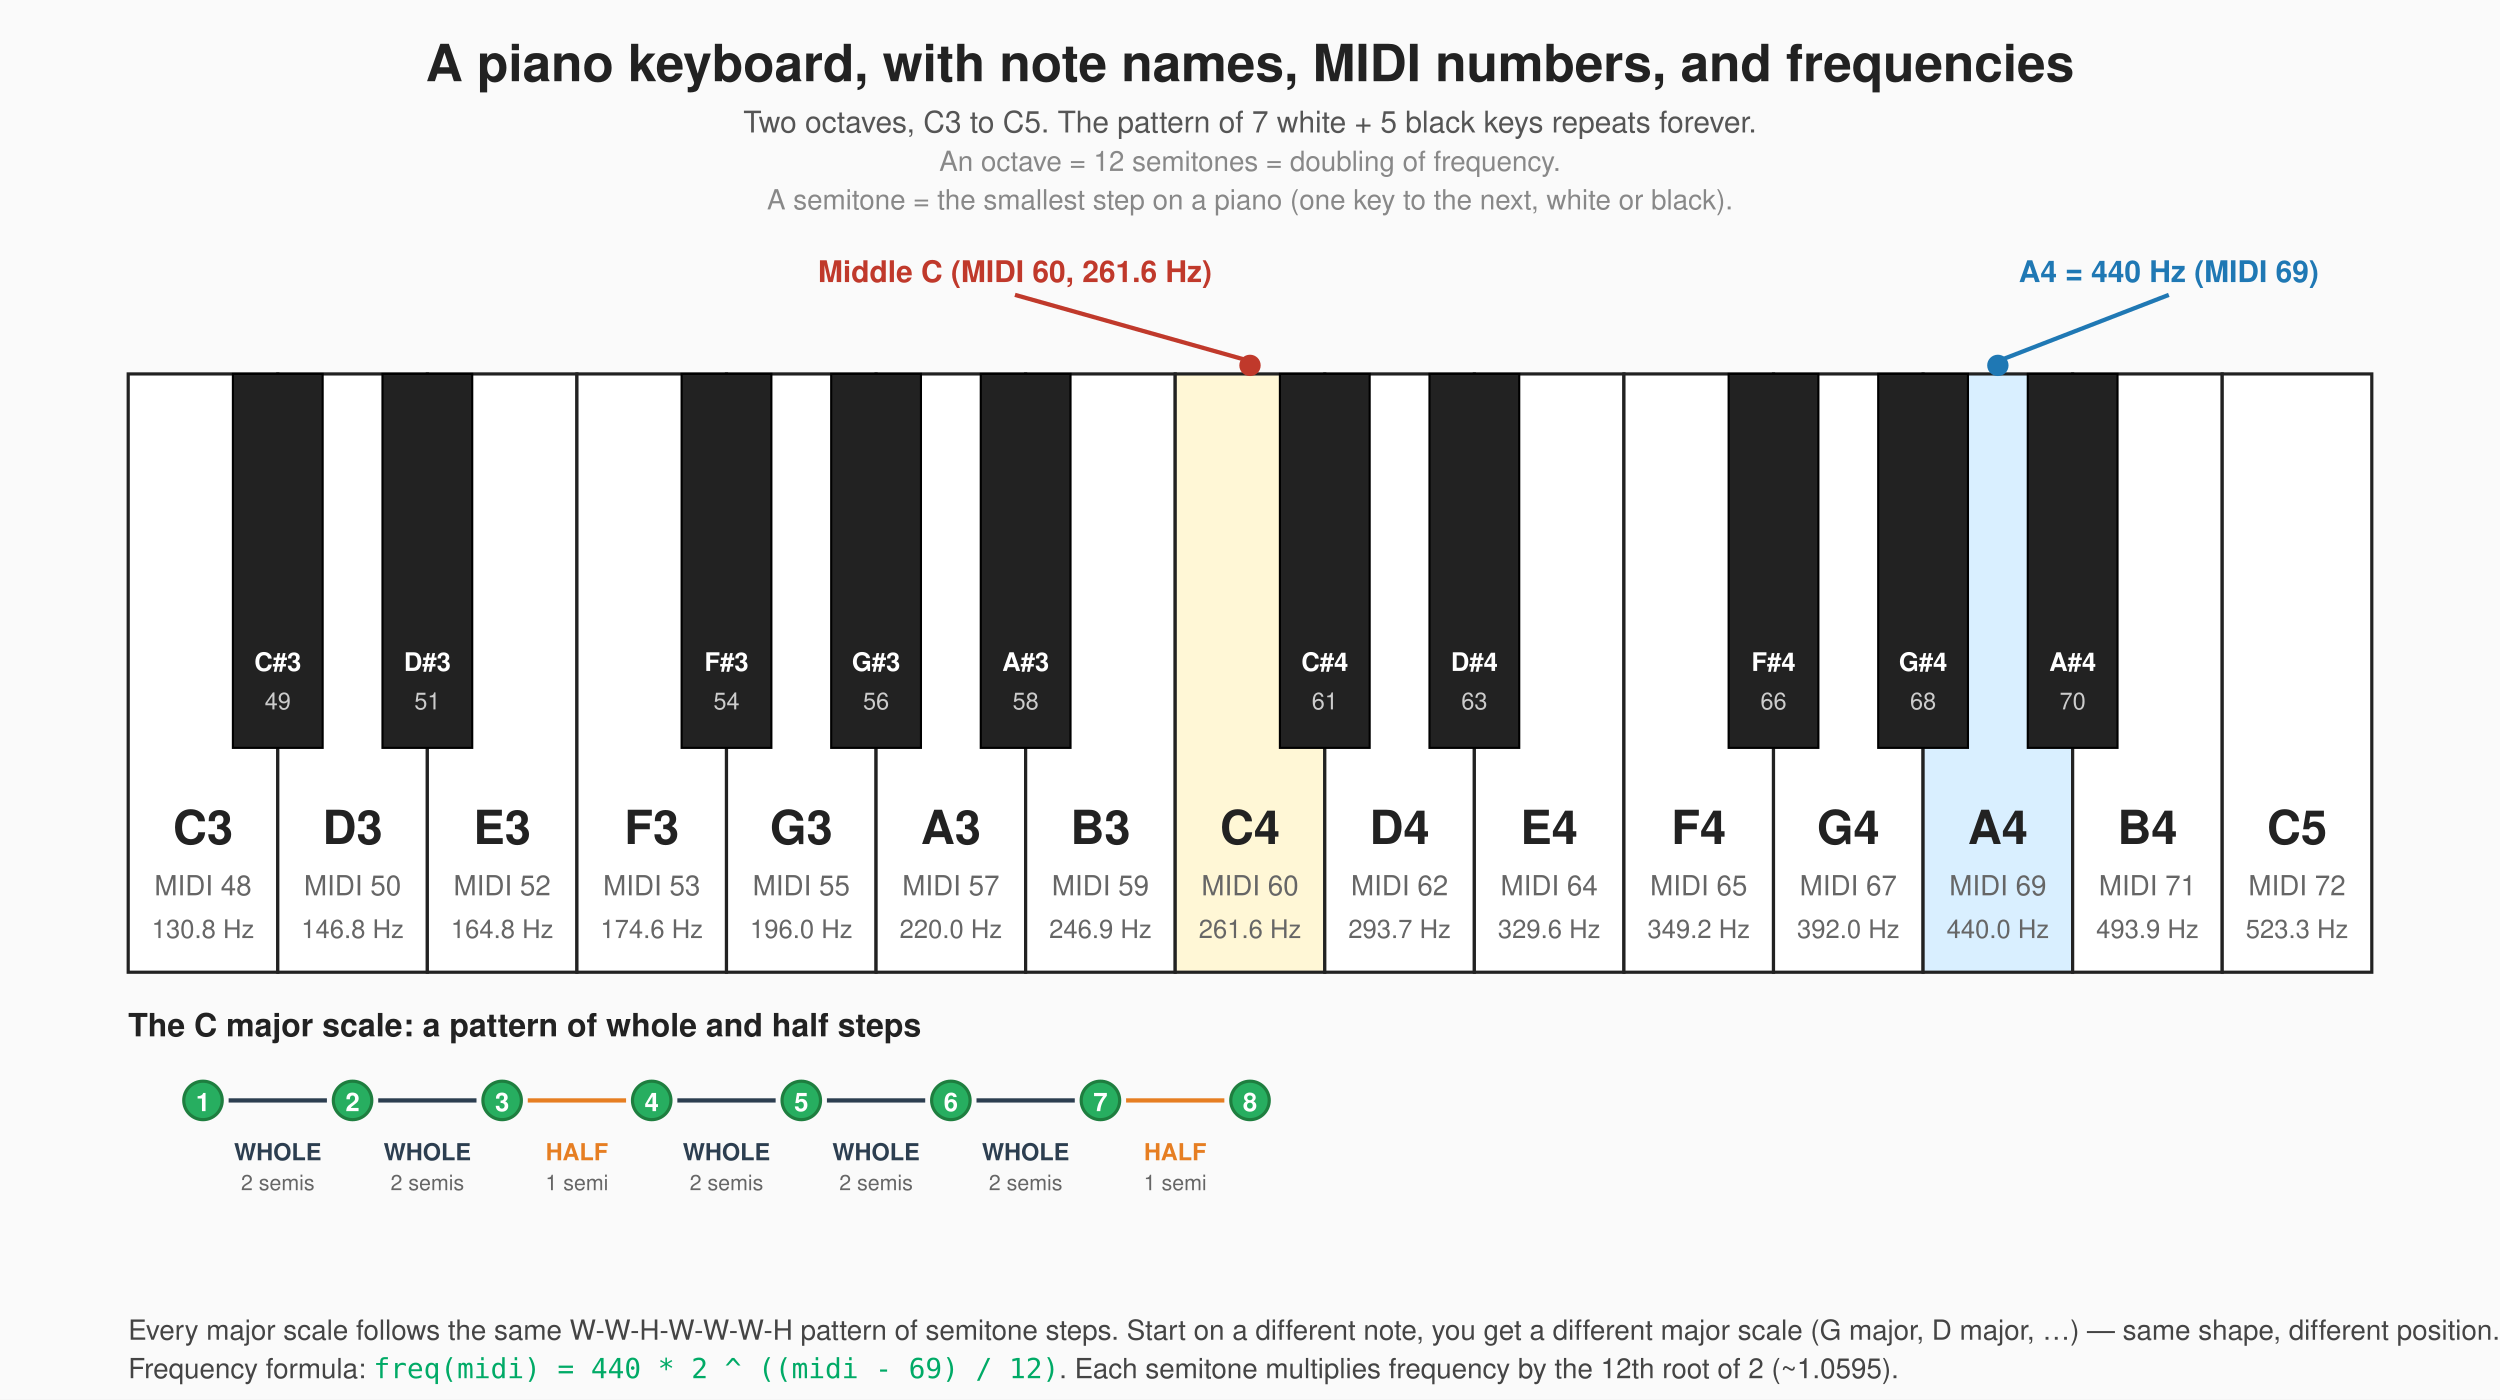
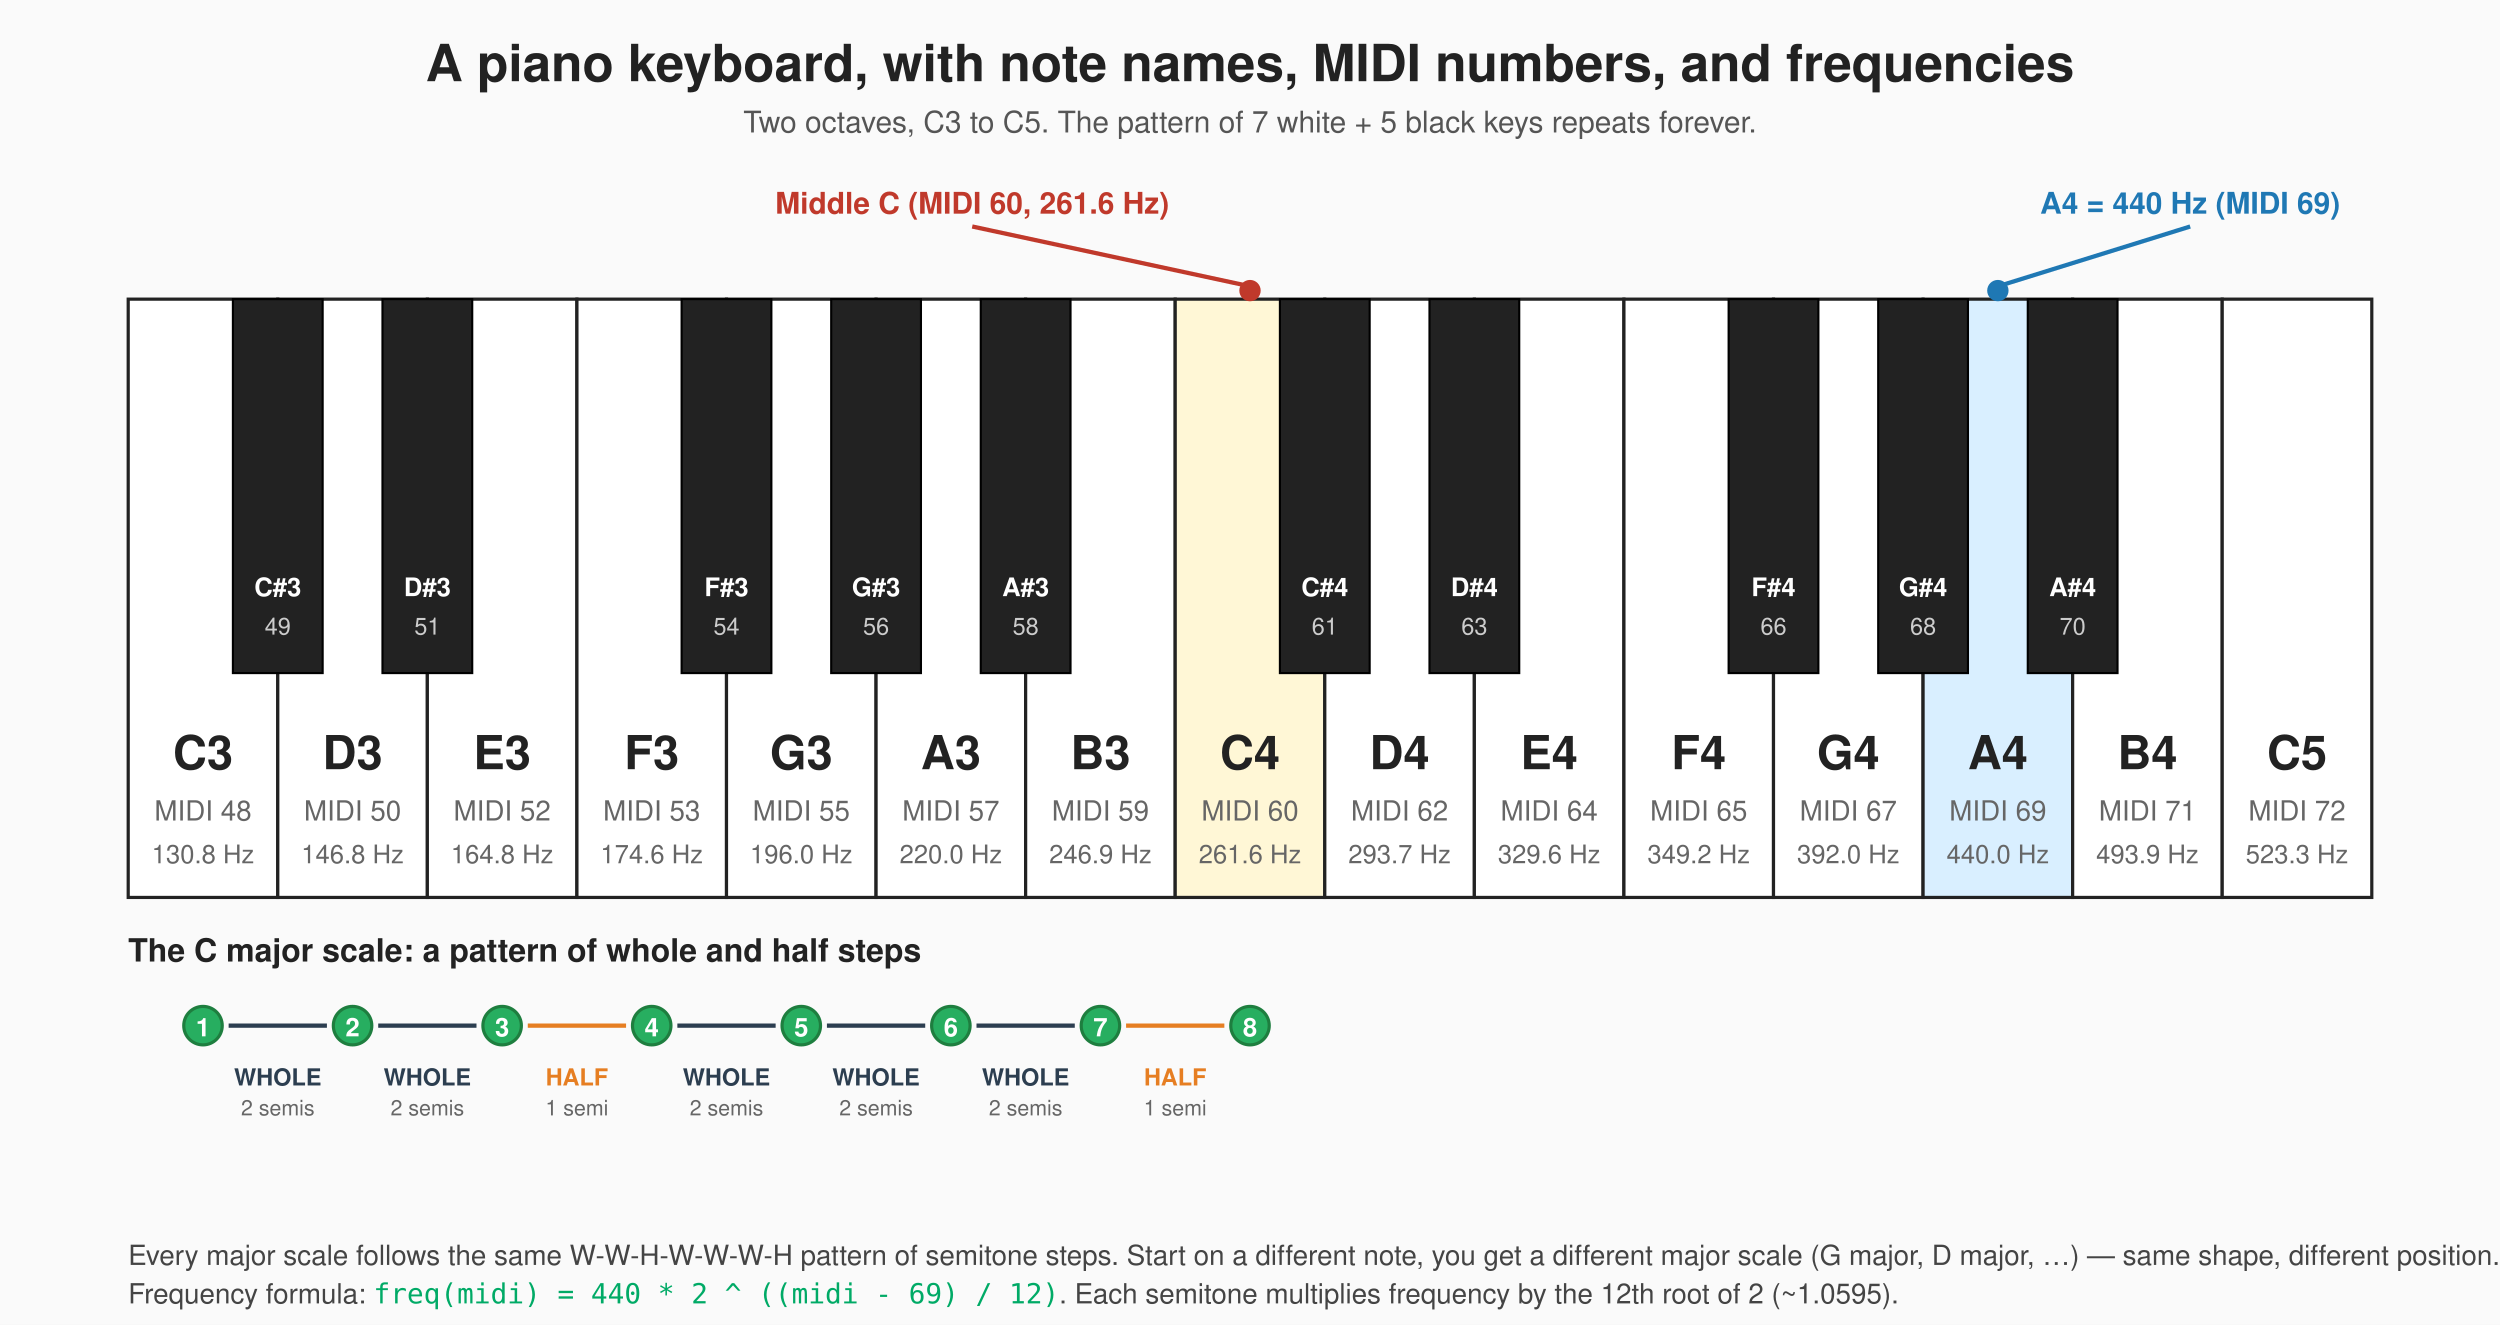
- <svg xmlns="http://www.w3.org/2000/svg" viewBox="0 0 1170 655" width="1170" height="655">
-   <rect width="1170" height="655" fill="#fafafa" />
+ <svg xmlns="http://www.w3.org/2000/svg" viewBox="0 0 1170 620" width="1170" height="620">
+   <rect width="1170" height="620" fill="#fafafa" />
  <text x="585.0" y="38" text-anchor="middle" font-family="Helvetica, Arial, sans-serif" font-size="24" font-weight="700" fill="#222">A piano keyboard, with note names, MIDI numbers, and frequencies</text>
  <text x="585.0" y="62" text-anchor="middle" font-family="Helvetica, Arial, sans-serif" font-size="14" fill="#555">Two octaves, C3 to C5. The pattern of 7 white + 5 black keys repeats forever.</text>
-   <text x="585.0" y="80" text-anchor="middle" font-family="Helvetica, Arial, sans-serif" font-size="13" fill="#888">An octave = 12 semitones = doubling of frequency.</text>
-   <text x="585.0" y="98" text-anchor="middle" font-family="Helvetica, Arial, sans-serif" font-size="13" fill="#888">A semitone = the smallest step on a piano (one key to the next, white or black).</text>
-   <rect x="60" y="175" width="70" height="280" fill="white" stroke="#222" stroke-width="1.5" />
-   <text x="95.0" y="395" text-anchor="middle" font-family="Helvetica, Arial, sans-serif" font-size="22" font-weight="700" fill="#222">C3</text>
-   <text x="95.0" y="419" text-anchor="middle" font-family="Helvetica, Arial, sans-serif" font-size="13" fill="#666">MIDI 48</text>
-   <text x="95.0" y="439" text-anchor="middle" font-family="Helvetica, Arial, sans-serif" font-size="12" fill="#666">130.8 Hz</text>
-   <rect x="130" y="175" width="70" height="280" fill="white" stroke="#222" stroke-width="1.5" />
-   <text x="165.0" y="395" text-anchor="middle" font-family="Helvetica, Arial, sans-serif" font-size="22" font-weight="700" fill="#222">D3</text>
-   <text x="165.0" y="419" text-anchor="middle" font-family="Helvetica, Arial, sans-serif" font-size="13" fill="#666">MIDI 50</text>
-   <text x="165.0" y="439" text-anchor="middle" font-family="Helvetica, Arial, sans-serif" font-size="12" fill="#666">146.8 Hz</text>
-   <rect x="200" y="175" width="70" height="280" fill="white" stroke="#222" stroke-width="1.5" />
-   <text x="235.0" y="395" text-anchor="middle" font-family="Helvetica, Arial, sans-serif" font-size="22" font-weight="700" fill="#222">E3</text>
-   <text x="235.0" y="419" text-anchor="middle" font-family="Helvetica, Arial, sans-serif" font-size="13" fill="#666">MIDI 52</text>
-   <text x="235.0" y="439" text-anchor="middle" font-family="Helvetica, Arial, sans-serif" font-size="12" fill="#666">164.8 Hz</text>
-   <rect x="270" y="175" width="70" height="280" fill="white" stroke="#222" stroke-width="1.5" />
-   <text x="305.0" y="395" text-anchor="middle" font-family="Helvetica, Arial, sans-serif" font-size="22" font-weight="700" fill="#222">F3</text>
-   <text x="305.0" y="419" text-anchor="middle" font-family="Helvetica, Arial, sans-serif" font-size="13" fill="#666">MIDI 53</text>
-   <text x="305.0" y="439" text-anchor="middle" font-family="Helvetica, Arial, sans-serif" font-size="12" fill="#666">174.6 Hz</text>
-   <rect x="340" y="175" width="70" height="280" fill="white" stroke="#222" stroke-width="1.5" />
-   <text x="375.0" y="395" text-anchor="middle" font-family="Helvetica, Arial, sans-serif" font-size="22" font-weight="700" fill="#222">G3</text>
-   <text x="375.0" y="419" text-anchor="middle" font-family="Helvetica, Arial, sans-serif" font-size="13" fill="#666">MIDI 55</text>
-   <text x="375.0" y="439" text-anchor="middle" font-family="Helvetica, Arial, sans-serif" font-size="12" fill="#666">196.0 Hz</text>
-   <rect x="410" y="175" width="70" height="280" fill="white" stroke="#222" stroke-width="1.5" />
-   <text x="445.0" y="395" text-anchor="middle" font-family="Helvetica, Arial, sans-serif" font-size="22" font-weight="700" fill="#222">A3</text>
-   <text x="445.0" y="419" text-anchor="middle" font-family="Helvetica, Arial, sans-serif" font-size="13" fill="#666">MIDI 57</text>
-   <text x="445.0" y="439" text-anchor="middle" font-family="Helvetica, Arial, sans-serif" font-size="12" fill="#666">220.0 Hz</text>
-   <rect x="480" y="175" width="70" height="280" fill="white" stroke="#222" stroke-width="1.5" />
-   <text x="515.0" y="395" text-anchor="middle" font-family="Helvetica, Arial, sans-serif" font-size="22" font-weight="700" fill="#222">B3</text>
-   <text x="515.0" y="419" text-anchor="middle" font-family="Helvetica, Arial, sans-serif" font-size="13" fill="#666">MIDI 59</text>
-   <text x="515.0" y="439" text-anchor="middle" font-family="Helvetica, Arial, sans-serif" font-size="12" fill="#666">246.9 Hz</text>
-   <rect x="550" y="175" width="70" height="280" fill="#fff7d6" stroke="#222" stroke-width="1.5" />
-   <text x="585.0" y="395" text-anchor="middle" font-family="Helvetica, Arial, sans-serif" font-size="22" font-weight="700" fill="#222">C4</text>
-   <text x="585.0" y="419" text-anchor="middle" font-family="Helvetica, Arial, sans-serif" font-size="13" fill="#666">MIDI 60</text>
-   <text x="585.0" y="439" text-anchor="middle" font-family="Helvetica, Arial, sans-serif" font-size="12" fill="#666">261.6 Hz</text>
-   <rect x="620" y="175" width="70" height="280" fill="white" stroke="#222" stroke-width="1.5" />
-   <text x="655.0" y="395" text-anchor="middle" font-family="Helvetica, Arial, sans-serif" font-size="22" font-weight="700" fill="#222">D4</text>
-   <text x="655.0" y="419" text-anchor="middle" font-family="Helvetica, Arial, sans-serif" font-size="13" fill="#666">MIDI 62</text>
-   <text x="655.0" y="439" text-anchor="middle" font-family="Helvetica, Arial, sans-serif" font-size="12" fill="#666">293.7 Hz</text>
-   <rect x="690" y="175" width="70" height="280" fill="white" stroke="#222" stroke-width="1.5" />
-   <text x="725.0" y="395" text-anchor="middle" font-family="Helvetica, Arial, sans-serif" font-size="22" font-weight="700" fill="#222">E4</text>
-   <text x="725.0" y="419" text-anchor="middle" font-family="Helvetica, Arial, sans-serif" font-size="13" fill="#666">MIDI 64</text>
-   <text x="725.0" y="439" text-anchor="middle" font-family="Helvetica, Arial, sans-serif" font-size="12" fill="#666">329.6 Hz</text>
-   <rect x="760" y="175" width="70" height="280" fill="white" stroke="#222" stroke-width="1.5" />
-   <text x="795.0" y="395" text-anchor="middle" font-family="Helvetica, Arial, sans-serif" font-size="22" font-weight="700" fill="#222">F4</text>
-   <text x="795.0" y="419" text-anchor="middle" font-family="Helvetica, Arial, sans-serif" font-size="13" fill="#666">MIDI 65</text>
-   <text x="795.0" y="439" text-anchor="middle" font-family="Helvetica, Arial, sans-serif" font-size="12" fill="#666">349.2 Hz</text>
-   <rect x="830" y="175" width="70" height="280" fill="white" stroke="#222" stroke-width="1.5" />
-   <text x="865.0" y="395" text-anchor="middle" font-family="Helvetica, Arial, sans-serif" font-size="22" font-weight="700" fill="#222">G4</text>
-   <text x="865.0" y="419" text-anchor="middle" font-family="Helvetica, Arial, sans-serif" font-size="13" fill="#666">MIDI 67</text>
-   <text x="865.0" y="439" text-anchor="middle" font-family="Helvetica, Arial, sans-serif" font-size="12" fill="#666">392.0 Hz</text>
-   <rect x="900" y="175" width="70" height="280" fill="#d9efff" stroke="#222" stroke-width="1.5" />
-   <text x="935.0" y="395" text-anchor="middle" font-family="Helvetica, Arial, sans-serif" font-size="22" font-weight="700" fill="#222">A4</text>
-   <text x="935.0" y="419" text-anchor="middle" font-family="Helvetica, Arial, sans-serif" font-size="13" fill="#666">MIDI 69</text>
-   <text x="935.0" y="439" text-anchor="middle" font-family="Helvetica, Arial, sans-serif" font-size="12" fill="#666">440.0 Hz</text>
-   <rect x="970" y="175" width="70" height="280" fill="white" stroke="#222" stroke-width="1.5" />
-   <text x="1005.0" y="395" text-anchor="middle" font-family="Helvetica, Arial, sans-serif" font-size="22" font-weight="700" fill="#222">B4</text>
-   <text x="1005.0" y="419" text-anchor="middle" font-family="Helvetica, Arial, sans-serif" font-size="13" fill="#666">MIDI 71</text>
-   <text x="1005.0" y="439" text-anchor="middle" font-family="Helvetica, Arial, sans-serif" font-size="12" fill="#666">493.9 Hz</text>
-   <rect x="1040" y="175" width="70" height="280" fill="white" stroke="#222" stroke-width="1.5" />
-   <text x="1075.0" y="395" text-anchor="middle" font-family="Helvetica, Arial, sans-serif" font-size="22" font-weight="700" fill="#222">C5</text>
-   <text x="1075.0" y="419" text-anchor="middle" font-family="Helvetica, Arial, sans-serif" font-size="13" fill="#666">MIDI 72</text>
-   <text x="1075.0" y="439" text-anchor="middle" font-family="Helvetica, Arial, sans-serif" font-size="12" fill="#666">523.3 Hz</text>
-   <rect x="109" y="175" width="42" height="175" fill="#222" stroke="#000" stroke-width="1" />
-   <text x="130.0" y="314" text-anchor="middle" font-family="Helvetica, Arial, sans-serif" font-size="12" font-weight="700" fill="#fff">C#3</text>
-   <text x="130.0" y="332" text-anchor="middle" font-family="Helvetica, Arial, sans-serif" font-size="11" fill="#ccc">49</text>
-   <rect x="179" y="175" width="42" height="175" fill="#222" stroke="#000" stroke-width="1" />
-   <text x="200.0" y="314" text-anchor="middle" font-family="Helvetica, Arial, sans-serif" font-size="12" font-weight="700" fill="#fff">D#3</text>
-   <text x="200.0" y="332" text-anchor="middle" font-family="Helvetica, Arial, sans-serif" font-size="11" fill="#ccc">51</text>
-   <rect x="319" y="175" width="42" height="175" fill="#222" stroke="#000" stroke-width="1" />
-   <text x="340.0" y="314" text-anchor="middle" font-family="Helvetica, Arial, sans-serif" font-size="12" font-weight="700" fill="#fff">F#3</text>
-   <text x="340.0" y="332" text-anchor="middle" font-family="Helvetica, Arial, sans-serif" font-size="11" fill="#ccc">54</text>
-   <rect x="389" y="175" width="42" height="175" fill="#222" stroke="#000" stroke-width="1" />
-   <text x="410.0" y="314" text-anchor="middle" font-family="Helvetica, Arial, sans-serif" font-size="12" font-weight="700" fill="#fff">G#3</text>
-   <text x="410.0" y="332" text-anchor="middle" font-family="Helvetica, Arial, sans-serif" font-size="11" fill="#ccc">56</text>
-   <rect x="459" y="175" width="42" height="175" fill="#222" stroke="#000" stroke-width="1" />
-   <text x="480.0" y="314" text-anchor="middle" font-family="Helvetica, Arial, sans-serif" font-size="12" font-weight="700" fill="#fff">A#3</text>
-   <text x="480.0" y="332" text-anchor="middle" font-family="Helvetica, Arial, sans-serif" font-size="11" fill="#ccc">58</text>
-   <rect x="599" y="175" width="42" height="175" fill="#222" stroke="#000" stroke-width="1" />
-   <text x="620.0" y="314" text-anchor="middle" font-family="Helvetica, Arial, sans-serif" font-size="12" font-weight="700" fill="#fff">C#4</text>
-   <text x="620.0" y="332" text-anchor="middle" font-family="Helvetica, Arial, sans-serif" font-size="11" fill="#ccc">61</text>
-   <rect x="669" y="175" width="42" height="175" fill="#222" stroke="#000" stroke-width="1" />
-   <text x="690.0" y="314" text-anchor="middle" font-family="Helvetica, Arial, sans-serif" font-size="12" font-weight="700" fill="#fff">D#4</text>
-   <text x="690.0" y="332" text-anchor="middle" font-family="Helvetica, Arial, sans-serif" font-size="11" fill="#ccc">63</text>
-   <rect x="809" y="175" width="42" height="175" fill="#222" stroke="#000" stroke-width="1" />
-   <text x="830.0" y="314" text-anchor="middle" font-family="Helvetica, Arial, sans-serif" font-size="12" font-weight="700" fill="#fff">F#4</text>
-   <text x="830.0" y="332" text-anchor="middle" font-family="Helvetica, Arial, sans-serif" font-size="11" fill="#ccc">66</text>
-   <rect x="879" y="175" width="42" height="175" fill="#222" stroke="#000" stroke-width="1" />
-   <text x="900.0" y="314" text-anchor="middle" font-family="Helvetica, Arial, sans-serif" font-size="12" font-weight="700" fill="#fff">G#4</text>
-   <text x="900.0" y="332" text-anchor="middle" font-family="Helvetica, Arial, sans-serif" font-size="11" fill="#ccc">68</text>
-   <rect x="949" y="175" width="42" height="175" fill="#222" stroke="#000" stroke-width="1" />
-   <text x="970.0" y="314" text-anchor="middle" font-family="Helvetica, Arial, sans-serif" font-size="12" font-weight="700" fill="#fff">A#4</text>
-   <text x="970.0" y="332" text-anchor="middle" font-family="Helvetica, Arial, sans-serif" font-size="11" fill="#ccc">70</text>
-   <text x="475.0" y="132" text-anchor="middle" font-family="Helvetica, Arial, sans-serif" font-size="14" font-weight="700" fill="#c0392b">Middle C  (MIDI 60, 261.6 Hz)</text>
-   <line x1="475.0" y1="138" x2="585.0" y2="169" stroke="#c0392b" stroke-width="2" />
-   <circle cx="585.0" cy="171" r="5" fill="#c0392b" />
-   <text x="1015.0" y="132" text-anchor="middle" font-family="Helvetica, Arial, sans-serif" font-size="14" font-weight="700" fill="#1f78b4">A4 = 440 Hz  (MIDI 69)</text>
-   <line x1="1015.0" y1="138" x2="935.0" y2="169" stroke="#1f78b4" stroke-width="2" />
-   <circle cx="935.0" cy="171" r="5" fill="#1f78b4" />
-   <text x="60" y="485" font-family="Helvetica, Arial, sans-serif" font-size="15" font-weight="700" fill="#222">The C major scale: a pattern of whole and half steps</text>
-   <circle cx="95.0" cy="515" r="9" fill="#27ae60" stroke="#1e7e3f" stroke-width="1.5" />
-   <text x="95.0" y="520" text-anchor="middle" font-family="Helvetica, Arial, sans-serif" font-size="12" font-weight="700" fill="white">1</text>
-   <circle cx="165.0" cy="515" r="9" fill="#27ae60" stroke="#1e7e3f" stroke-width="1.5" />
-   <text x="165.0" y="520" text-anchor="middle" font-family="Helvetica, Arial, sans-serif" font-size="12" font-weight="700" fill="white">2</text>
-   <circle cx="235.0" cy="515" r="9" fill="#27ae60" stroke="#1e7e3f" stroke-width="1.5" />
-   <text x="235.0" y="520" text-anchor="middle" font-family="Helvetica, Arial, sans-serif" font-size="12" font-weight="700" fill="white">3</text>
-   <circle cx="305.0" cy="515" r="9" fill="#27ae60" stroke="#1e7e3f" stroke-width="1.5" />
-   <text x="305.0" y="520" text-anchor="middle" font-family="Helvetica, Arial, sans-serif" font-size="12" font-weight="700" fill="white">4</text>
-   <circle cx="375.0" cy="515" r="9" fill="#27ae60" stroke="#1e7e3f" stroke-width="1.5" />
-   <text x="375.0" y="520" text-anchor="middle" font-family="Helvetica, Arial, sans-serif" font-size="12" font-weight="700" fill="white">5</text>
-   <circle cx="445.0" cy="515" r="9" fill="#27ae60" stroke="#1e7e3f" stroke-width="1.5" />
-   <text x="445.0" y="520" text-anchor="middle" font-family="Helvetica, Arial, sans-serif" font-size="12" font-weight="700" fill="white">6</text>
-   <circle cx="515.0" cy="515" r="9" fill="#27ae60" stroke="#1e7e3f" stroke-width="1.5" />
-   <text x="515.0" y="520" text-anchor="middle" font-family="Helvetica, Arial, sans-serif" font-size="12" font-weight="700" fill="white">7</text>
-   <circle cx="585.0" cy="515" r="9" fill="#27ae60" stroke="#1e7e3f" stroke-width="1.5" />
-   <text x="585.0" y="520" text-anchor="middle" font-family="Helvetica, Arial, sans-serif" font-size="12" font-weight="700" fill="white">8</text>
-   <line x1="107.0" y1="515" x2="153.0" y2="515" stroke="#2c3e50" stroke-width="2" />
-   <text x="130.0" y="543" text-anchor="middle" font-family="Helvetica, Arial, sans-serif" font-size="11" font-weight="700" fill="#2c3e50">WHOLE</text>
-   <text x="130.0" y="557" text-anchor="middle" font-family="Helvetica, Arial, sans-serif" font-size="10" fill="#666">2 semis</text>
-   <line x1="177.0" y1="515" x2="223.0" y2="515" stroke="#2c3e50" stroke-width="2" />
-   <text x="200.0" y="543" text-anchor="middle" font-family="Helvetica, Arial, sans-serif" font-size="11" font-weight="700" fill="#2c3e50">WHOLE</text>
-   <text x="200.0" y="557" text-anchor="middle" font-family="Helvetica, Arial, sans-serif" font-size="10" fill="#666">2 semis</text>
-   <line x1="247.0" y1="515" x2="293.0" y2="515" stroke="#e67e22" stroke-width="2" />
-   <text x="270.0" y="543" text-anchor="middle" font-family="Helvetica, Arial, sans-serif" font-size="11" font-weight="700" fill="#e67e22">HALF</text>
-   <text x="270.0" y="557" text-anchor="middle" font-family="Helvetica, Arial, sans-serif" font-size="10" fill="#666">1 semi</text>
-   <line x1="317.0" y1="515" x2="363.0" y2="515" stroke="#2c3e50" stroke-width="2" />
-   <text x="340.0" y="543" text-anchor="middle" font-family="Helvetica, Arial, sans-serif" font-size="11" font-weight="700" fill="#2c3e50">WHOLE</text>
-   <text x="340.0" y="557" text-anchor="middle" font-family="Helvetica, Arial, sans-serif" font-size="10" fill="#666">2 semis</text>
-   <line x1="387.0" y1="515" x2="433.0" y2="515" stroke="#2c3e50" stroke-width="2" />
-   <text x="410.0" y="543" text-anchor="middle" font-family="Helvetica, Arial, sans-serif" font-size="11" font-weight="700" fill="#2c3e50">WHOLE</text>
-   <text x="410.0" y="557" text-anchor="middle" font-family="Helvetica, Arial, sans-serif" font-size="10" fill="#666">2 semis</text>
-   <line x1="457.0" y1="515" x2="503.0" y2="515" stroke="#2c3e50" stroke-width="2" />
-   <text x="480.0" y="543" text-anchor="middle" font-family="Helvetica, Arial, sans-serif" font-size="11" font-weight="700" fill="#2c3e50">WHOLE</text>
-   <text x="480.0" y="557" text-anchor="middle" font-family="Helvetica, Arial, sans-serif" font-size="10" fill="#666">2 semis</text>
-   <line x1="527.0" y1="515" x2="573.0" y2="515" stroke="#e67e22" stroke-width="2" />
-   <text x="550.0" y="543" text-anchor="middle" font-family="Helvetica, Arial, sans-serif" font-size="11" font-weight="700" fill="#e67e22">HALF</text>
-   <text x="550.0" y="557" text-anchor="middle" font-family="Helvetica, Arial, sans-serif" font-size="10" fill="#666">1 semi</text>
-   <text x="60" y="627" font-family="Helvetica, Arial, sans-serif" font-size="13" fill="#444">Every major scale follows the same W-W-H-W-W-W-H pattern of semitone steps. Start on a different note, you get a different major scale (G major, D major, …) — same shape, different position.</text>
-   <text x="60" y="645" font-family="Helvetica, Arial, sans-serif" font-size="13" fill="#444">Frequency formula: <tspan font-family="Menlo, monospace" font-size="13" fill="#0a6">freq(midi) = 440 * 2 ^ ((midi - 69) / 12)</tspan>. Each semitone multiplies frequency by the 12th root of 2 (~1.0595).</text>
+   <rect x="60" y="140" width="70" height="280" fill="white" stroke="#222" stroke-width="1.5" />
+   <text x="95.0" y="360" text-anchor="middle" font-family="Helvetica, Arial, sans-serif" font-size="22" font-weight="700" fill="#222">C3</text>
+   <text x="95.0" y="384" text-anchor="middle" font-family="Helvetica, Arial, sans-serif" font-size="13" fill="#666">MIDI 48</text>
+   <text x="95.0" y="404" text-anchor="middle" font-family="Helvetica, Arial, sans-serif" font-size="12" fill="#666">130.8 Hz</text>
+   <rect x="130" y="140" width="70" height="280" fill="white" stroke="#222" stroke-width="1.5" />
+   <text x="165.0" y="360" text-anchor="middle" font-family="Helvetica, Arial, sans-serif" font-size="22" font-weight="700" fill="#222">D3</text>
+   <text x="165.0" y="384" text-anchor="middle" font-family="Helvetica, Arial, sans-serif" font-size="13" fill="#666">MIDI 50</text>
+   <text x="165.0" y="404" text-anchor="middle" font-family="Helvetica, Arial, sans-serif" font-size="12" fill="#666">146.8 Hz</text>
+   <rect x="200" y="140" width="70" height="280" fill="white" stroke="#222" stroke-width="1.5" />
+   <text x="235.0" y="360" text-anchor="middle" font-family="Helvetica, Arial, sans-serif" font-size="22" font-weight="700" fill="#222">E3</text>
+   <text x="235.0" y="384" text-anchor="middle" font-family="Helvetica, Arial, sans-serif" font-size="13" fill="#666">MIDI 52</text>
+   <text x="235.0" y="404" text-anchor="middle" font-family="Helvetica, Arial, sans-serif" font-size="12" fill="#666">164.8 Hz</text>
+   <rect x="270" y="140" width="70" height="280" fill="white" stroke="#222" stroke-width="1.5" />
+   <text x="305.0" y="360" text-anchor="middle" font-family="Helvetica, Arial, sans-serif" font-size="22" font-weight="700" fill="#222">F3</text>
+   <text x="305.0" y="384" text-anchor="middle" font-family="Helvetica, Arial, sans-serif" font-size="13" fill="#666">MIDI 53</text>
+   <text x="305.0" y="404" text-anchor="middle" font-family="Helvetica, Arial, sans-serif" font-size="12" fill="#666">174.6 Hz</text>
+   <rect x="340" y="140" width="70" height="280" fill="white" stroke="#222" stroke-width="1.5" />
+   <text x="375.0" y="360" text-anchor="middle" font-family="Helvetica, Arial, sans-serif" font-size="22" font-weight="700" fill="#222">G3</text>
+   <text x="375.0" y="384" text-anchor="middle" font-family="Helvetica, Arial, sans-serif" font-size="13" fill="#666">MIDI 55</text>
+   <text x="375.0" y="404" text-anchor="middle" font-family="Helvetica, Arial, sans-serif" font-size="12" fill="#666">196.0 Hz</text>
+   <rect x="410" y="140" width="70" height="280" fill="white" stroke="#222" stroke-width="1.5" />
+   <text x="445.0" y="360" text-anchor="middle" font-family="Helvetica, Arial, sans-serif" font-size="22" font-weight="700" fill="#222">A3</text>
+   <text x="445.0" y="384" text-anchor="middle" font-family="Helvetica, Arial, sans-serif" font-size="13" fill="#666">MIDI 57</text>
+   <text x="445.0" y="404" text-anchor="middle" font-family="Helvetica, Arial, sans-serif" font-size="12" fill="#666">220.0 Hz</text>
+   <rect x="480" y="140" width="70" height="280" fill="white" stroke="#222" stroke-width="1.5" />
+   <text x="515.0" y="360" text-anchor="middle" font-family="Helvetica, Arial, sans-serif" font-size="22" font-weight="700" fill="#222">B3</text>
+   <text x="515.0" y="384" text-anchor="middle" font-family="Helvetica, Arial, sans-serif" font-size="13" fill="#666">MIDI 59</text>
+   <text x="515.0" y="404" text-anchor="middle" font-family="Helvetica, Arial, sans-serif" font-size="12" fill="#666">246.9 Hz</text>
+   <rect x="550" y="140" width="70" height="280" fill="#fff7d6" stroke="#222" stroke-width="1.5" />
+   <text x="585.0" y="360" text-anchor="middle" font-family="Helvetica, Arial, sans-serif" font-size="22" font-weight="700" fill="#222">C4</text>
+   <text x="585.0" y="384" text-anchor="middle" font-family="Helvetica, Arial, sans-serif" font-size="13" fill="#666">MIDI 60</text>
+   <text x="585.0" y="404" text-anchor="middle" font-family="Helvetica, Arial, sans-serif" font-size="12" fill="#666">261.6 Hz</text>
+   <rect x="620" y="140" width="70" height="280" fill="white" stroke="#222" stroke-width="1.5" />
+   <text x="655.0" y="360" text-anchor="middle" font-family="Helvetica, Arial, sans-serif" font-size="22" font-weight="700" fill="#222">D4</text>
+   <text x="655.0" y="384" text-anchor="middle" font-family="Helvetica, Arial, sans-serif" font-size="13" fill="#666">MIDI 62</text>
+   <text x="655.0" y="404" text-anchor="middle" font-family="Helvetica, Arial, sans-serif" font-size="12" fill="#666">293.7 Hz</text>
+   <rect x="690" y="140" width="70" height="280" fill="white" stroke="#222" stroke-width="1.5" />
+   <text x="725.0" y="360" text-anchor="middle" font-family="Helvetica, Arial, sans-serif" font-size="22" font-weight="700" fill="#222">E4</text>
+   <text x="725.0" y="384" text-anchor="middle" font-family="Helvetica, Arial, sans-serif" font-size="13" fill="#666">MIDI 64</text>
+   <text x="725.0" y="404" text-anchor="middle" font-family="Helvetica, Arial, sans-serif" font-size="12" fill="#666">329.6 Hz</text>
+   <rect x="760" y="140" width="70" height="280" fill="white" stroke="#222" stroke-width="1.5" />
+   <text x="795.0" y="360" text-anchor="middle" font-family="Helvetica, Arial, sans-serif" font-size="22" font-weight="700" fill="#222">F4</text>
+   <text x="795.0" y="384" text-anchor="middle" font-family="Helvetica, Arial, sans-serif" font-size="13" fill="#666">MIDI 65</text>
+   <text x="795.0" y="404" text-anchor="middle" font-family="Helvetica, Arial, sans-serif" font-size="12" fill="#666">349.2 Hz</text>
+   <rect x="830" y="140" width="70" height="280" fill="white" stroke="#222" stroke-width="1.5" />
+   <text x="865.0" y="360" text-anchor="middle" font-family="Helvetica, Arial, sans-serif" font-size="22" font-weight="700" fill="#222">G4</text>
+   <text x="865.0" y="384" text-anchor="middle" font-family="Helvetica, Arial, sans-serif" font-size="13" fill="#666">MIDI 67</text>
+   <text x="865.0" y="404" text-anchor="middle" font-family="Helvetica, Arial, sans-serif" font-size="12" fill="#666">392.0 Hz</text>
+   <rect x="900" y="140" width="70" height="280" fill="#d9efff" stroke="#222" stroke-width="1.5" />
+   <text x="935.0" y="360" text-anchor="middle" font-family="Helvetica, Arial, sans-serif" font-size="22" font-weight="700" fill="#222">A4</text>
+   <text x="935.0" y="384" text-anchor="middle" font-family="Helvetica, Arial, sans-serif" font-size="13" fill="#666">MIDI 69</text>
+   <text x="935.0" y="404" text-anchor="middle" font-family="Helvetica, Arial, sans-serif" font-size="12" fill="#666">440.0 Hz</text>
+   <rect x="970" y="140" width="70" height="280" fill="white" stroke="#222" stroke-width="1.5" />
+   <text x="1005.0" y="360" text-anchor="middle" font-family="Helvetica, Arial, sans-serif" font-size="22" font-weight="700" fill="#222">B4</text>
+   <text x="1005.0" y="384" text-anchor="middle" font-family="Helvetica, Arial, sans-serif" font-size="13" fill="#666">MIDI 71</text>
+   <text x="1005.0" y="404" text-anchor="middle" font-family="Helvetica, Arial, sans-serif" font-size="12" fill="#666">493.9 Hz</text>
+   <rect x="1040" y="140" width="70" height="280" fill="white" stroke="#222" stroke-width="1.5" />
+   <text x="1075.0" y="360" text-anchor="middle" font-family="Helvetica, Arial, sans-serif" font-size="22" font-weight="700" fill="#222">C5</text>
+   <text x="1075.0" y="384" text-anchor="middle" font-family="Helvetica, Arial, sans-serif" font-size="13" fill="#666">MIDI 72</text>
+   <text x="1075.0" y="404" text-anchor="middle" font-family="Helvetica, Arial, sans-serif" font-size="12" fill="#666">523.3 Hz</text>
+   <rect x="109" y="140" width="42" height="175" fill="#222" stroke="#000" stroke-width="1" />
+   <text x="130.0" y="279" text-anchor="middle" font-family="Helvetica, Arial, sans-serif" font-size="12" font-weight="700" fill="#fff">C#3</text>
+   <text x="130.0" y="297" text-anchor="middle" font-family="Helvetica, Arial, sans-serif" font-size="11" fill="#ccc">49</text>
+   <rect x="179" y="140" width="42" height="175" fill="#222" stroke="#000" stroke-width="1" />
+   <text x="200.0" y="279" text-anchor="middle" font-family="Helvetica, Arial, sans-serif" font-size="12" font-weight="700" fill="#fff">D#3</text>
+   <text x="200.0" y="297" text-anchor="middle" font-family="Helvetica, Arial, sans-serif" font-size="11" fill="#ccc">51</text>
+   <rect x="319" y="140" width="42" height="175" fill="#222" stroke="#000" stroke-width="1" />
+   <text x="340.0" y="279" text-anchor="middle" font-family="Helvetica, Arial, sans-serif" font-size="12" font-weight="700" fill="#fff">F#3</text>
+   <text x="340.0" y="297" text-anchor="middle" font-family="Helvetica, Arial, sans-serif" font-size="11" fill="#ccc">54</text>
+   <rect x="389" y="140" width="42" height="175" fill="#222" stroke="#000" stroke-width="1" />
+   <text x="410.0" y="279" text-anchor="middle" font-family="Helvetica, Arial, sans-serif" font-size="12" font-weight="700" fill="#fff">G#3</text>
+   <text x="410.0" y="297" text-anchor="middle" font-family="Helvetica, Arial, sans-serif" font-size="11" fill="#ccc">56</text>
+   <rect x="459" y="140" width="42" height="175" fill="#222" stroke="#000" stroke-width="1" />
+   <text x="480.0" y="279" text-anchor="middle" font-family="Helvetica, Arial, sans-serif" font-size="12" font-weight="700" fill="#fff">A#3</text>
+   <text x="480.0" y="297" text-anchor="middle" font-family="Helvetica, Arial, sans-serif" font-size="11" fill="#ccc">58</text>
+   <rect x="599" y="140" width="42" height="175" fill="#222" stroke="#000" stroke-width="1" />
+   <text x="620.0" y="279" text-anchor="middle" font-family="Helvetica, Arial, sans-serif" font-size="12" font-weight="700" fill="#fff">C#4</text>
+   <text x="620.0" y="297" text-anchor="middle" font-family="Helvetica, Arial, sans-serif" font-size="11" fill="#ccc">61</text>
+   <rect x="669" y="140" width="42" height="175" fill="#222" stroke="#000" stroke-width="1" />
+   <text x="690.0" y="279" text-anchor="middle" font-family="Helvetica, Arial, sans-serif" font-size="12" font-weight="700" fill="#fff">D#4</text>
+   <text x="690.0" y="297" text-anchor="middle" font-family="Helvetica, Arial, sans-serif" font-size="11" fill="#ccc">63</text>
+   <rect x="809" y="140" width="42" height="175" fill="#222" stroke="#000" stroke-width="1" />
+   <text x="830.0" y="279" text-anchor="middle" font-family="Helvetica, Arial, sans-serif" font-size="12" font-weight="700" fill="#fff">F#4</text>
+   <text x="830.0" y="297" text-anchor="middle" font-family="Helvetica, Arial, sans-serif" font-size="11" fill="#ccc">66</text>
+   <rect x="879" y="140" width="42" height="175" fill="#222" stroke="#000" stroke-width="1" />
+   <text x="900.0" y="279" text-anchor="middle" font-family="Helvetica, Arial, sans-serif" font-size="12" font-weight="700" fill="#fff">G#4</text>
+   <text x="900.0" y="297" text-anchor="middle" font-family="Helvetica, Arial, sans-serif" font-size="11" fill="#ccc">68</text>
+   <rect x="949" y="140" width="42" height="175" fill="#222" stroke="#000" stroke-width="1" />
+   <text x="970.0" y="279" text-anchor="middle" font-family="Helvetica, Arial, sans-serif" font-size="12" font-weight="700" fill="#fff">A#4</text>
+   <text x="970.0" y="297" text-anchor="middle" font-family="Helvetica, Arial, sans-serif" font-size="11" fill="#ccc">70</text>
+   <text x="455.0" y="100" text-anchor="middle" font-family="Helvetica, Arial, sans-serif" font-size="14" font-weight="700" fill="#c0392b">Middle C  (MIDI 60, 261.6 Hz)</text>
+   <line x1="455.0" y1="106" x2="585.0" y2="134" stroke="#c0392b" stroke-width="2" />
+   <circle cx="585.0" cy="136" r="5" fill="#c0392b" />
+   <text x="1025.0" y="100" text-anchor="middle" font-family="Helvetica, Arial, sans-serif" font-size="14" font-weight="700" fill="#1f78b4">A4 = 440 Hz  (MIDI 69)</text>
+   <line x1="1025.0" y1="106" x2="935.0" y2="134" stroke="#1f78b4" stroke-width="2" />
+   <circle cx="935.0" cy="136" r="5" fill="#1f78b4" />
+   <text x="60" y="450" font-family="Helvetica, Arial, sans-serif" font-size="15" font-weight="700" fill="#222">The C major scale: a pattern of whole and half steps</text>
+   <circle cx="95.0" cy="480" r="9" fill="#27ae60" stroke="#1e7e3f" stroke-width="1.5" />
+   <text x="95.0" y="485" text-anchor="middle" font-family="Helvetica, Arial, sans-serif" font-size="12" font-weight="700" fill="white">1</text>
+   <circle cx="165.0" cy="480" r="9" fill="#27ae60" stroke="#1e7e3f" stroke-width="1.5" />
+   <text x="165.0" y="485" text-anchor="middle" font-family="Helvetica, Arial, sans-serif" font-size="12" font-weight="700" fill="white">2</text>
+   <circle cx="235.0" cy="480" r="9" fill="#27ae60" stroke="#1e7e3f" stroke-width="1.5" />
+   <text x="235.0" y="485" text-anchor="middle" font-family="Helvetica, Arial, sans-serif" font-size="12" font-weight="700" fill="white">3</text>
+   <circle cx="305.0" cy="480" r="9" fill="#27ae60" stroke="#1e7e3f" stroke-width="1.5" />
+   <text x="305.0" y="485" text-anchor="middle" font-family="Helvetica, Arial, sans-serif" font-size="12" font-weight="700" fill="white">4</text>
+   <circle cx="375.0" cy="480" r="9" fill="#27ae60" stroke="#1e7e3f" stroke-width="1.5" />
+   <text x="375.0" y="485" text-anchor="middle" font-family="Helvetica, Arial, sans-serif" font-size="12" font-weight="700" fill="white">5</text>
+   <circle cx="445.0" cy="480" r="9" fill="#27ae60" stroke="#1e7e3f" stroke-width="1.5" />
+   <text x="445.0" y="485" text-anchor="middle" font-family="Helvetica, Arial, sans-serif" font-size="12" font-weight="700" fill="white">6</text>
+   <circle cx="515.0" cy="480" r="9" fill="#27ae60" stroke="#1e7e3f" stroke-width="1.5" />
+   <text x="515.0" y="485" text-anchor="middle" font-family="Helvetica, Arial, sans-serif" font-size="12" font-weight="700" fill="white">7</text>
+   <circle cx="585.0" cy="480" r="9" fill="#27ae60" stroke="#1e7e3f" stroke-width="1.5" />
+   <text x="585.0" y="485" text-anchor="middle" font-family="Helvetica, Arial, sans-serif" font-size="12" font-weight="700" fill="white">8</text>
+   <line x1="107.0" y1="480" x2="153.0" y2="480" stroke="#2c3e50" stroke-width="2" />
+   <text x="130.0" y="508" text-anchor="middle" font-family="Helvetica, Arial, sans-serif" font-size="11" font-weight="700" fill="#2c3e50">WHOLE</text>
+   <text x="130.0" y="522" text-anchor="middle" font-family="Helvetica, Arial, sans-serif" font-size="10" fill="#666">2 semis</text>
+   <line x1="177.0" y1="480" x2="223.0" y2="480" stroke="#2c3e50" stroke-width="2" />
+   <text x="200.0" y="508" text-anchor="middle" font-family="Helvetica, Arial, sans-serif" font-size="11" font-weight="700" fill="#2c3e50">WHOLE</text>
+   <text x="200.0" y="522" text-anchor="middle" font-family="Helvetica, Arial, sans-serif" font-size="10" fill="#666">2 semis</text>
+   <line x1="247.0" y1="480" x2="293.0" y2="480" stroke="#e67e22" stroke-width="2" />
+   <text x="270.0" y="508" text-anchor="middle" font-family="Helvetica, Arial, sans-serif" font-size="11" font-weight="700" fill="#e67e22">HALF</text>
+   <text x="270.0" y="522" text-anchor="middle" font-family="Helvetica, Arial, sans-serif" font-size="10" fill="#666">1 semi</text>
+   <line x1="317.0" y1="480" x2="363.0" y2="480" stroke="#2c3e50" stroke-width="2" />
+   <text x="340.0" y="508" text-anchor="middle" font-family="Helvetica, Arial, sans-serif" font-size="11" font-weight="700" fill="#2c3e50">WHOLE</text>
+   <text x="340.0" y="522" text-anchor="middle" font-family="Helvetica, Arial, sans-serif" font-size="10" fill="#666">2 semis</text>
+   <line x1="387.0" y1="480" x2="433.0" y2="480" stroke="#2c3e50" stroke-width="2" />
+   <text x="410.0" y="508" text-anchor="middle" font-family="Helvetica, Arial, sans-serif" font-size="11" font-weight="700" fill="#2c3e50">WHOLE</text>
+   <text x="410.0" y="522" text-anchor="middle" font-family="Helvetica, Arial, sans-serif" font-size="10" fill="#666">2 semis</text>
+   <line x1="457.0" y1="480" x2="503.0" y2="480" stroke="#2c3e50" stroke-width="2" />
+   <text x="480.0" y="508" text-anchor="middle" font-family="Helvetica, Arial, sans-serif" font-size="11" font-weight="700" fill="#2c3e50">WHOLE</text>
+   <text x="480.0" y="522" text-anchor="middle" font-family="Helvetica, Arial, sans-serif" font-size="10" fill="#666">2 semis</text>
+   <line x1="527.0" y1="480" x2="573.0" y2="480" stroke="#e67e22" stroke-width="2" />
+   <text x="550.0" y="508" text-anchor="middle" font-family="Helvetica, Arial, sans-serif" font-size="11" font-weight="700" fill="#e67e22">HALF</text>
+   <text x="550.0" y="522" text-anchor="middle" font-family="Helvetica, Arial, sans-serif" font-size="10" fill="#666">1 semi</text>
+   <text x="60" y="592" font-family="Helvetica, Arial, sans-serif" font-size="13" fill="#444">Every major scale follows the same W-W-H-W-W-W-H pattern of semitone steps. Start on a different note, you get a different major scale (G major, D major, …) — same shape, different position.</text>
+   <text x="60" y="610" font-family="Helvetica, Arial, sans-serif" font-size="13" fill="#444">Frequency formula: <tspan font-family="Menlo, monospace" font-size="13" fill="#0a6">freq(midi) = 440 * 2 ^ ((midi - 69) / 12)</tspan>. Each semitone multiplies frequency by the 12th root of 2 (~1.0595).</text>
</svg>
